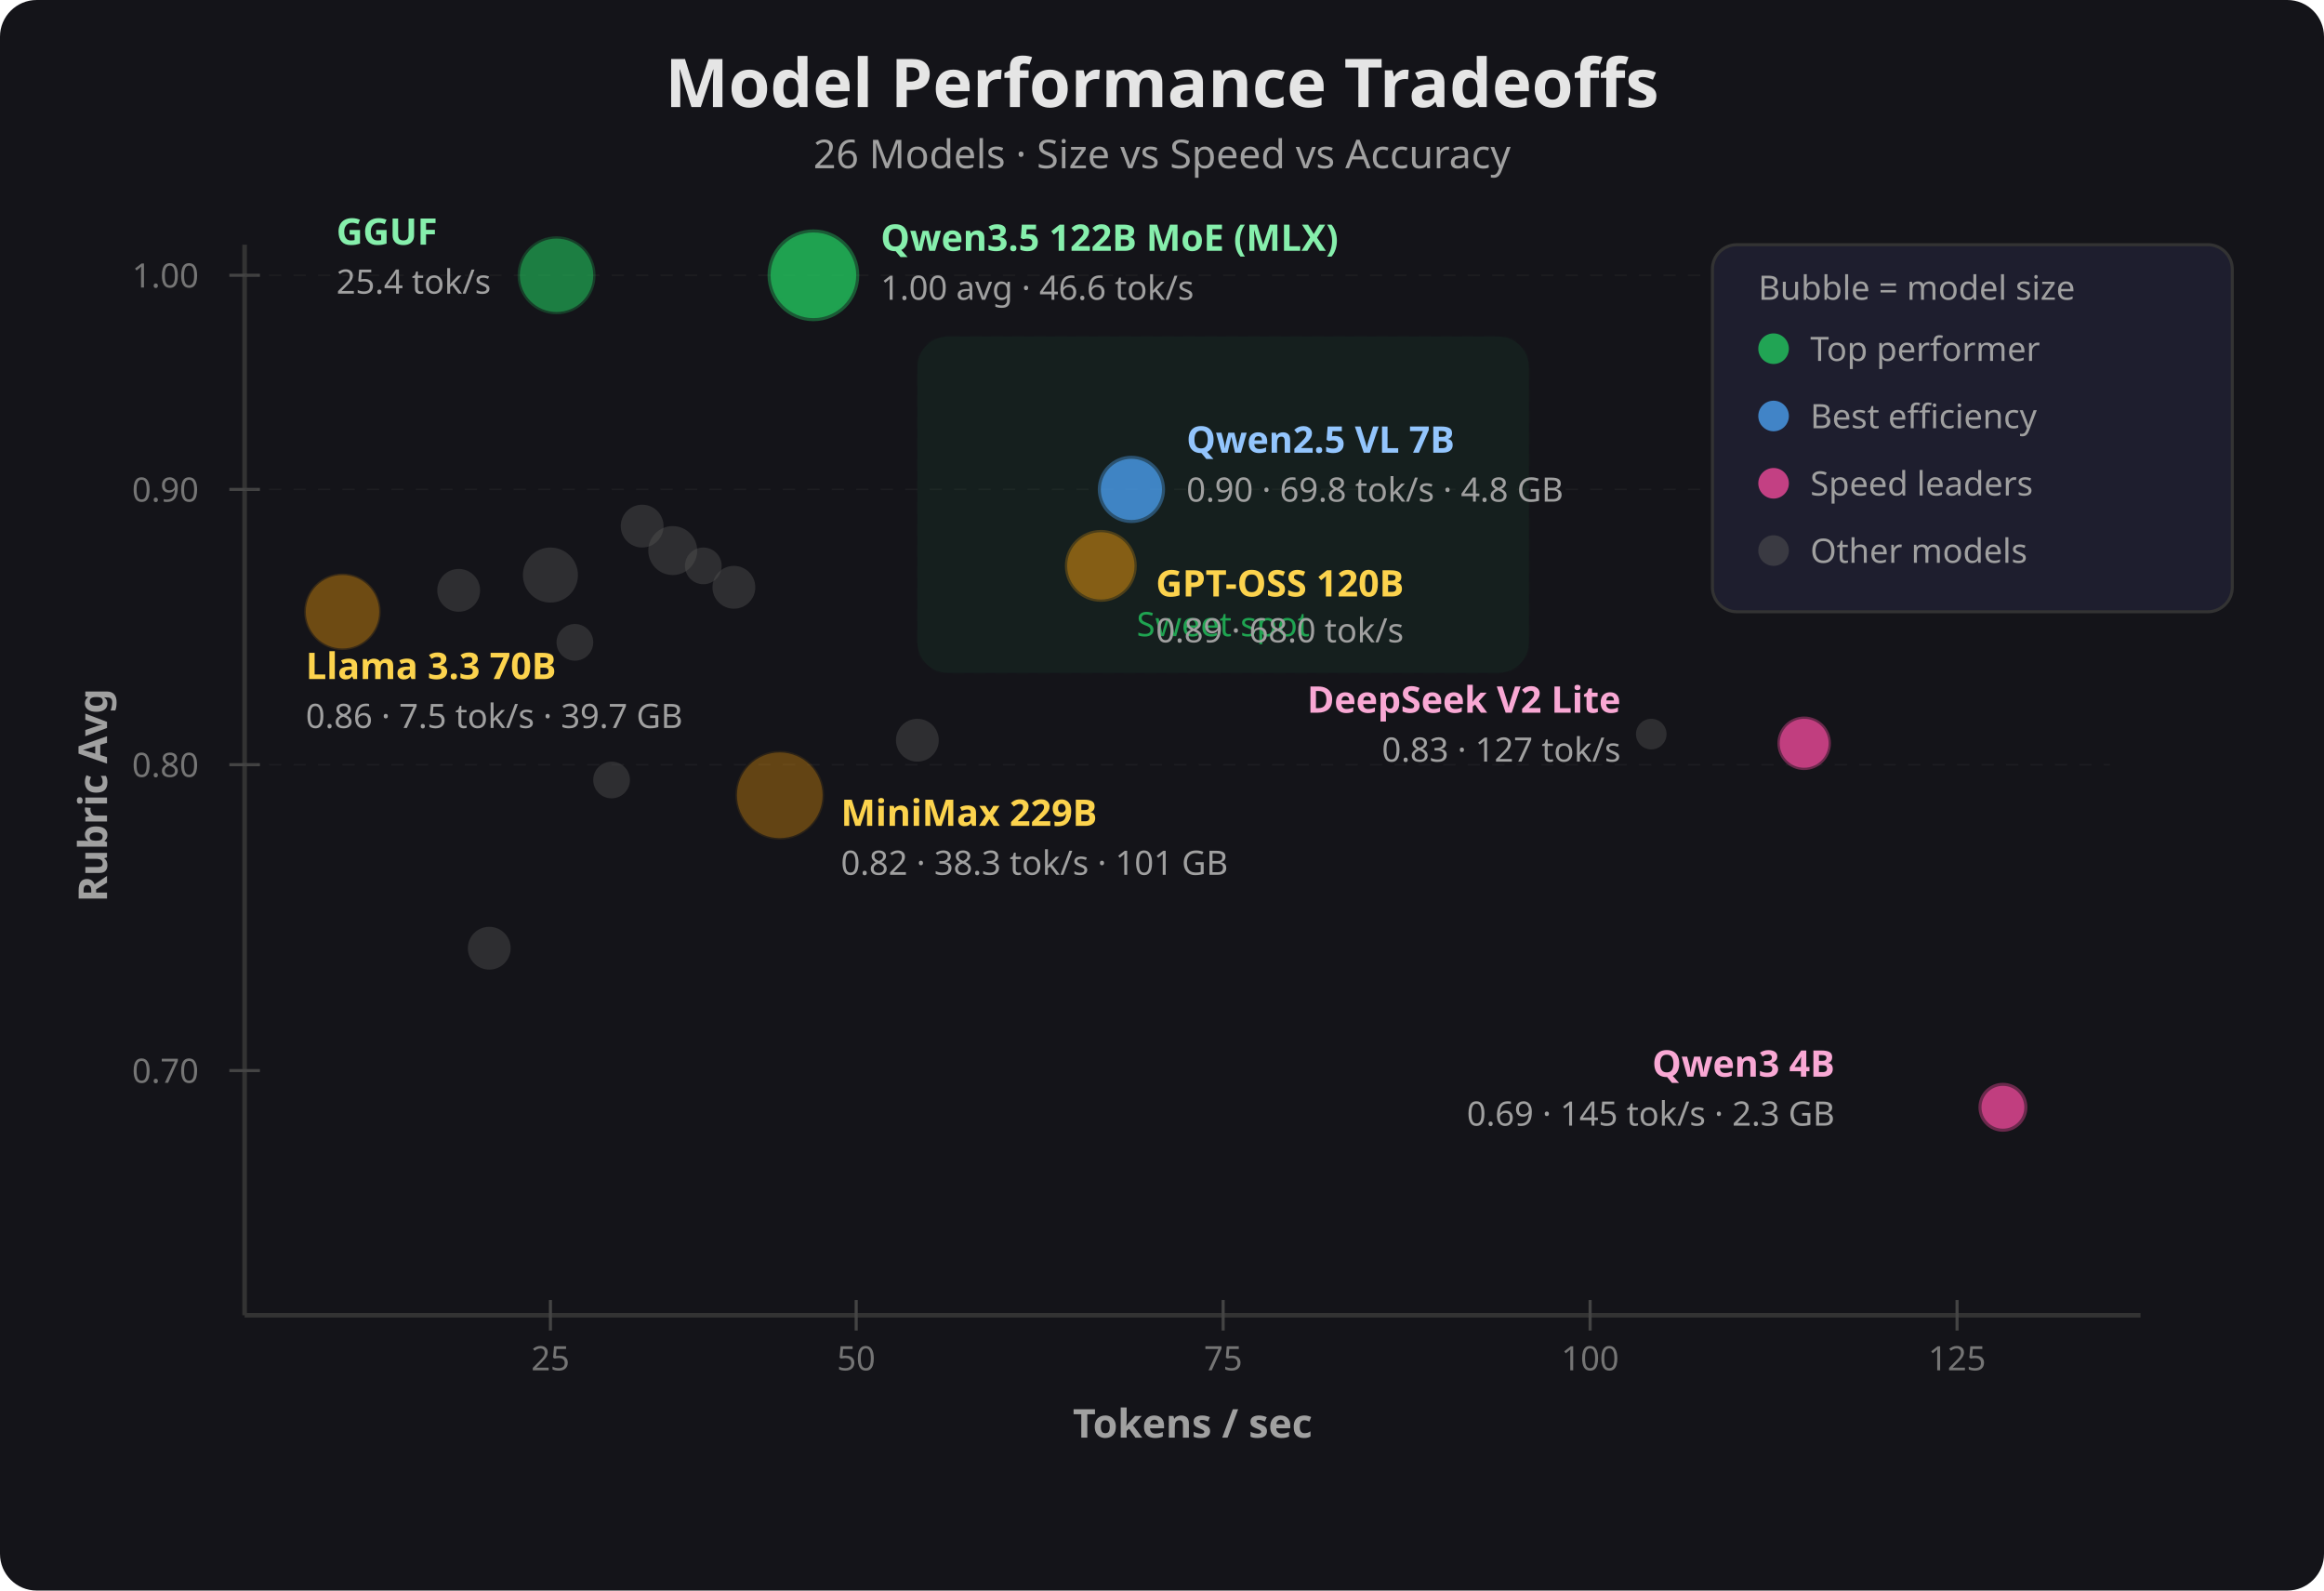
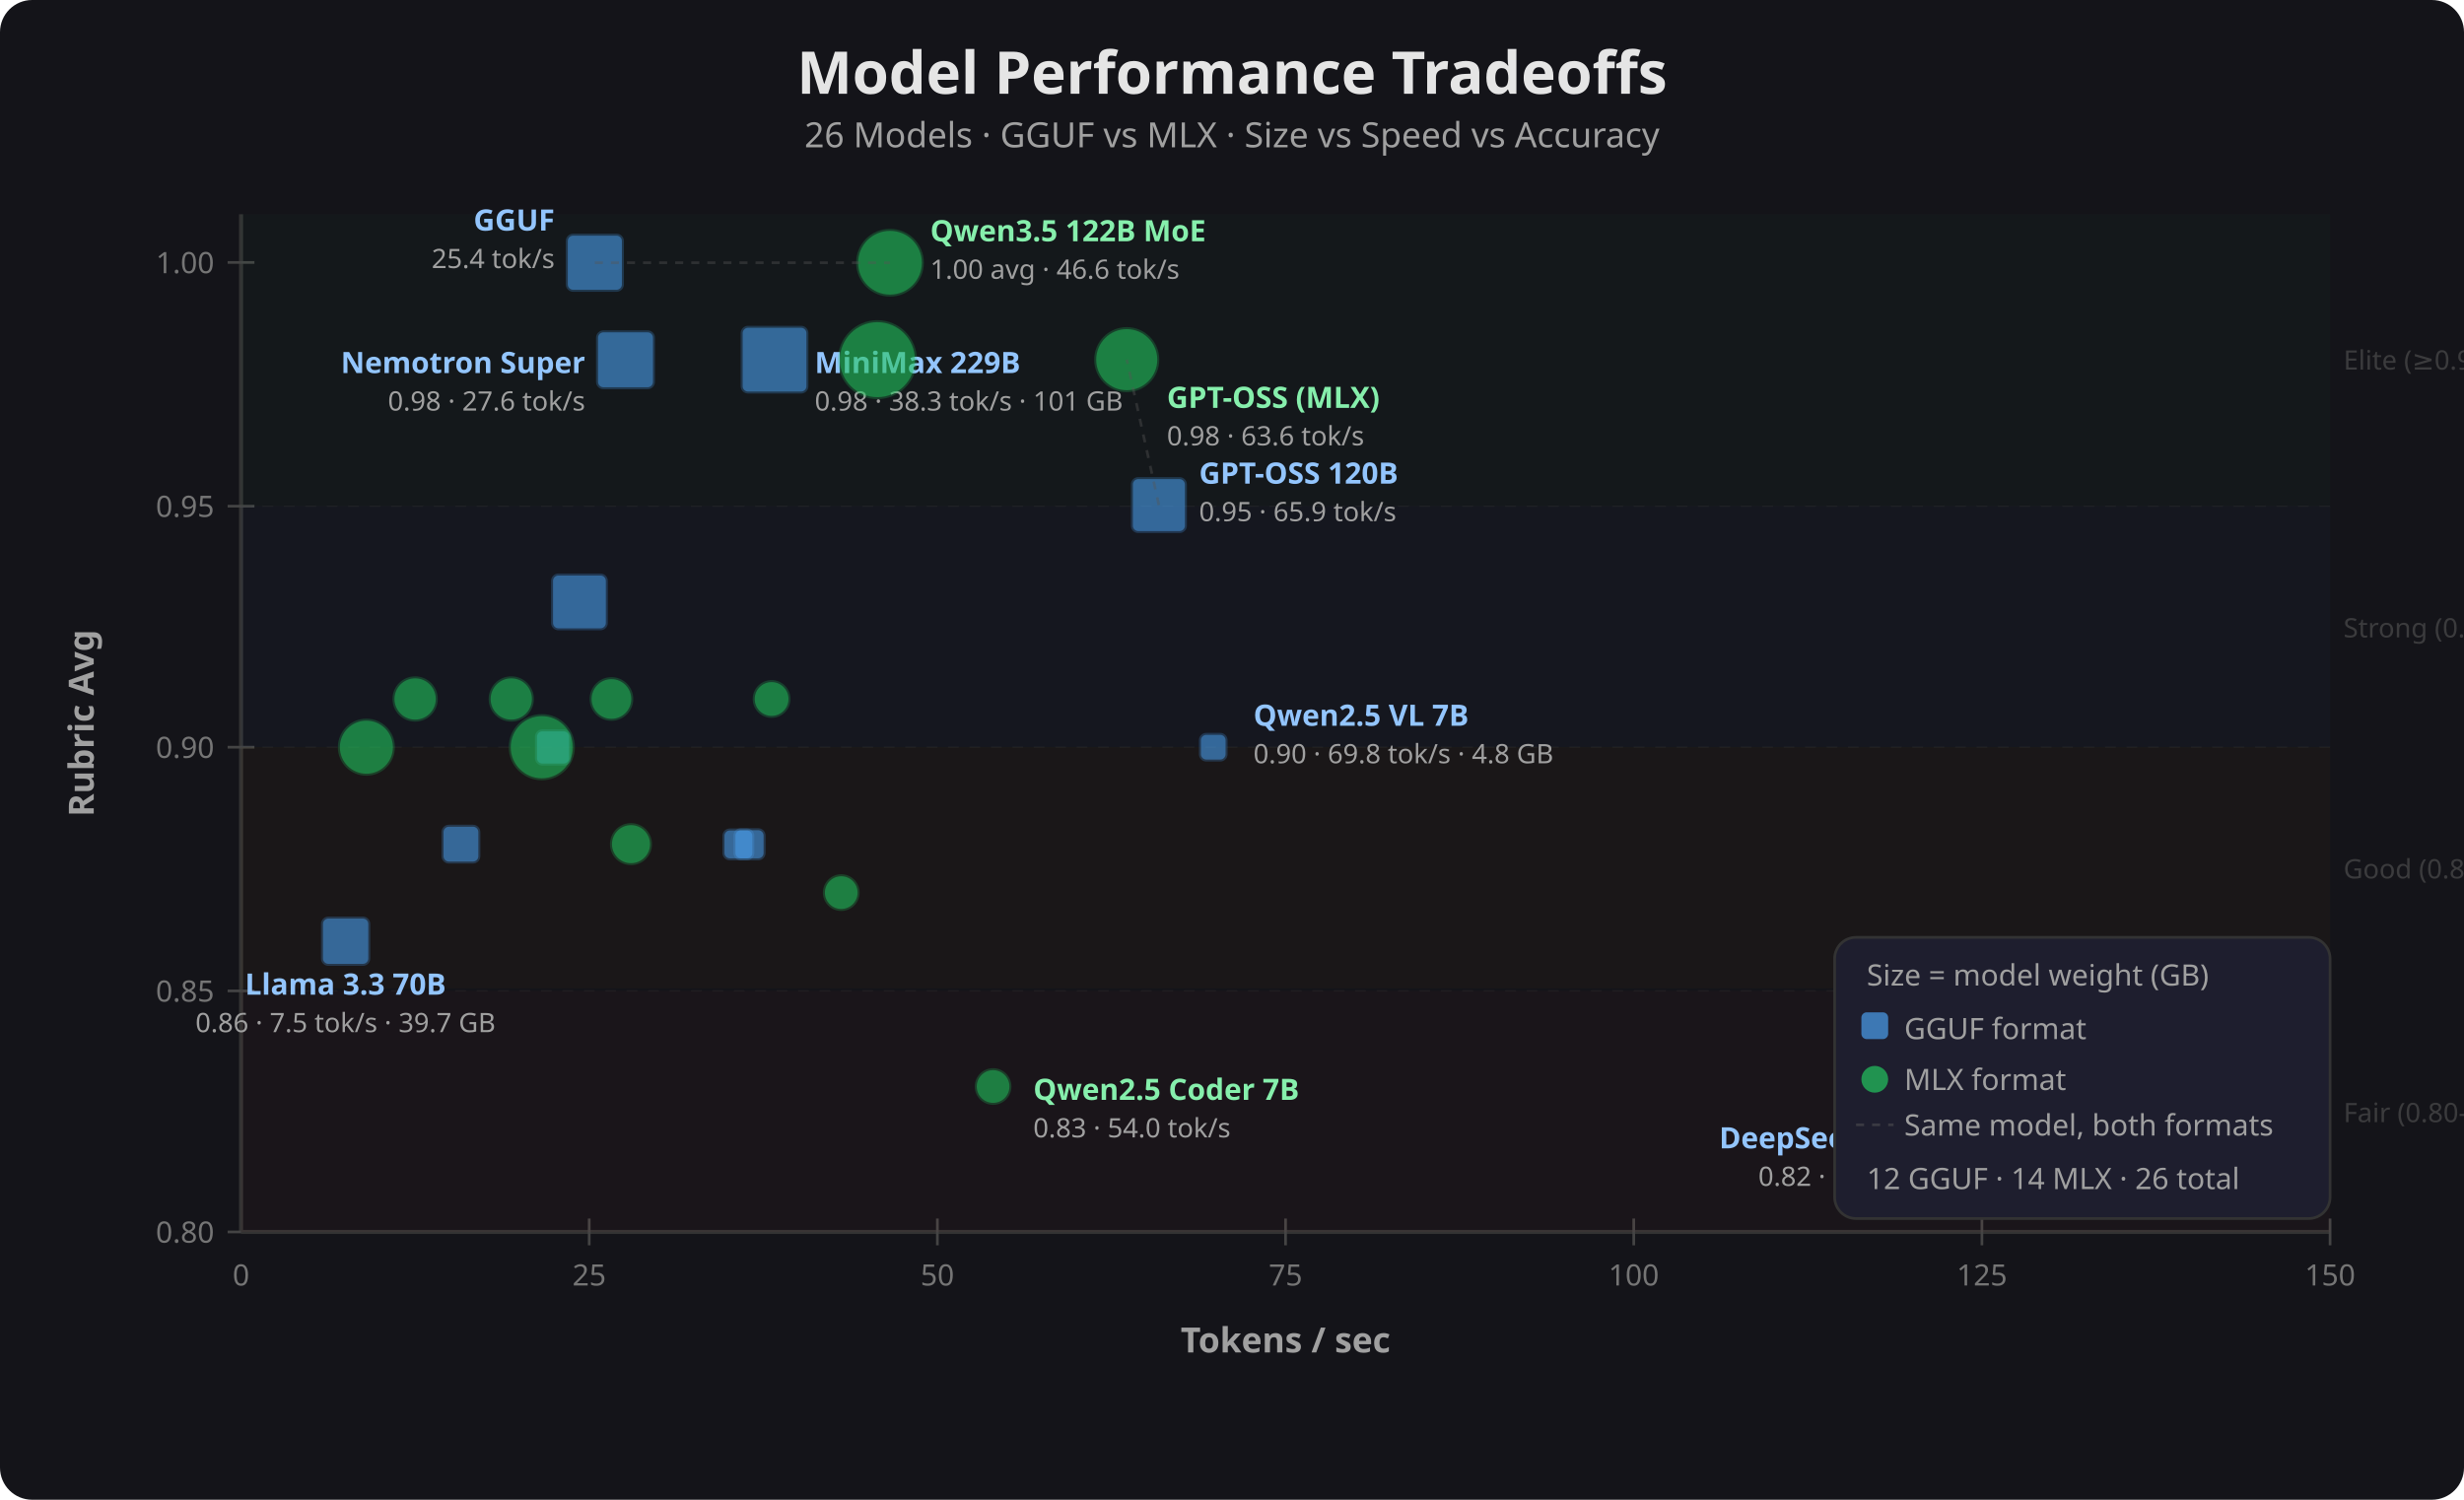
- <svg xmlns="http://www.w3.org/2000/svg" viewBox="0 0 760 520" fill="none">
+ <svg xmlns="http://www.w3.org/2000/svg" viewBox="0 0 920 560" fill="none">
  <style>
    text { font-family: 'Segoe UI', system-ui, sans-serif; }
    .title { font-size: 22px; font-weight: 700; fill: #e5e5e5; }
    .subtitle { font-size: 13px; fill: #a0a0a0; }
    .axis-label { font-size: 13px; font-weight: 600; fill: #a0a0a0; }
    .tick { font-size: 11px; fill: #757575; }
-     .model-name { font-size: 12px; font-weight: 600; }
-     .model-detail { font-size: 11px; fill: #a0a0a0; }
+     .model-name { font-size: 11px; font-weight: 600; }
+     .model-detail { font-size: 10px; fill: #a0a0a0; }
    .legend-text { font-size: 11px; fill: #a0a0a0; }
-     .sweet-label { font-size: 11px; font-weight: 500; fill: #22c55e; opacity: 0.8; }
+     .tier-label { font-size: 10px; font-weight: 500; fill: #555; }
  </style>
-   <rect width="760" height="520" rx="12" fill="#141419" />
-   <text x="380" y="35" text-anchor="middle" class="title">Model Performance Tradeoffs</text>
-   <text x="380" y="55" text-anchor="middle" class="subtitle">26 Models · Size vs Speed vs Accuracy</text>
-   <line x1="80" y1="80" x2="80" y2="430" stroke="#333" stroke-width="1.5" />
-   <text x="35" y="260" text-anchor="middle" class="axis-label" transform="rotate(-90, 35, 260)">Rubric Avg</text>
-   <line x1="75" y1="90" x2="85" y2="90" stroke="#444" stroke-width="1" />
-   <text x="65" y="94" text-anchor="end" class="tick">1.00</text>
-   <line x1="80" y1="90" x2="690" y2="90" stroke="#333" stroke-width="0.5" stroke-dasharray="4,4" opacity="0.3" />
-   <line x1="75" y1="160" x2="85" y2="160" stroke="#444" stroke-width="1" />
-   <text x="65" y="164" text-anchor="end" class="tick">0.90</text>
-   <line x1="80" y1="160" x2="690" y2="160" stroke="#333" stroke-width="0.5" stroke-dasharray="4,4" opacity="0.3" />
-   <line x1="75" y1="250" x2="85" y2="250" stroke="#444" stroke-width="1" />
-   <text x="65" y="254" text-anchor="end" class="tick">0.80</text>
-   <line x1="80" y1="250" x2="690" y2="250" stroke="#333" stroke-width="0.5" stroke-dasharray="4,4" opacity="0.3" />
-   <line x1="75" y1="350" x2="85" y2="350" stroke="#444" stroke-width="1" />
-   <text x="65" y="354" text-anchor="end" class="tick">0.70</text>
-   <line x1="80" y1="430" x2="700" y2="430" stroke="#333" stroke-width="1.5" />
-   <text x="390" y="470" text-anchor="middle" class="axis-label">Tokens / sec</text>
-   <line x1="180" y1="425" x2="180" y2="435" stroke="#444" stroke-width="1" />
-   <text x="180" y="448" text-anchor="middle" class="tick">25</text>
-   <line x1="280" y1="425" x2="280" y2="435" stroke="#444" stroke-width="1" />
-   <text x="280" y="448" text-anchor="middle" class="tick">50</text>
-   <line x1="400" y1="425" x2="400" y2="435" stroke="#444" stroke-width="1" />
-   <text x="400" y="448" text-anchor="middle" class="tick">75</text>
-   <line x1="520" y1="425" x2="520" y2="435" stroke="#444" stroke-width="1" />
-   <text x="520" y="448" text-anchor="middle" class="tick">100</text>
-   <line x1="640" y1="425" x2="640" y2="435" stroke="#444" stroke-width="1" />
-   <text x="640" y="448" text-anchor="middle" class="tick">125</text>
-   <rect x="300" y="110" width="200" height="110" rx="10" fill="#22c55e" opacity="0.06" stroke="#22c55e" stroke-opacity="0.15" stroke-dasharray="4,3" />
-   <text x="400" y="208" text-anchor="middle" class="sweet-label">Sweet spot</text>
-   <circle cx="210" cy="172" r="7" fill="#555" opacity="0.4" />
-   <circle cx="220" cy="180" r="8" fill="#555" opacity="0.4" />
-   <circle cx="240" cy="192" r="7" fill="#555" opacity="0.4" />
-   <circle cx="230" cy="185" r="6" fill="#555" opacity="0.4" />
-   <circle cx="180" cy="188" r="9" fill="#555" opacity="0.4" />
-   <circle cx="150" cy="193" r="7" fill="#555" opacity="0.4" />
-   <circle cx="188" cy="210" r="6" fill="#555" opacity="0.4" />
-   <circle cx="540" cy="240" r="5" fill="#555" opacity="0.4" />
-   <circle cx="200" cy="255" r="6" fill="#555" opacity="0.4" />
-   <circle cx="300" cy="242" r="7" fill="#555" opacity="0.4" />
-   <circle cx="160" cy="310" r="7" fill="#555" opacity="0.4" />
-   <circle cx="266" cy="90" r="14" fill="#22c55e" opacity="0.8" stroke="#22c55e" stroke-width="2" stroke-opacity="0.5" />
-   <text x="288" y="82" class="model-name" fill="#86efac">Qwen3.5 122B MoE (MLX)</text>
-   <text x="288" y="98" class="model-detail">1.00 avg · 46.6 tok/s</text>
-   <circle cx="182" cy="90" r="12" fill="#22c55e" opacity="0.6" stroke="#22c55e" stroke-width="1.5" stroke-opacity="0.4" />
-   <text x="110" y="80" class="model-name" fill="#86efac">GGUF</text>
-   <text x="110" y="96" class="model-detail">25.4 tok/s</text>
-   <circle cx="370" cy="160" r="10" fill="#4a9eed" opacity="0.8" stroke="#4a9eed" stroke-width="2" stroke-opacity="0.5" />
-   <text x="388" y="148" class="model-name" fill="#93c5fd">Qwen2.5 VL 7B</text>
-   <text x="388" y="164" class="model-detail">0.90 · 69.8 tok/s · 4.8 GB</text>
-   <circle cx="360" cy="185" r="11" fill="#f59e0b" opacity="0.5" stroke="#f59e0b" stroke-width="1.5" stroke-opacity="0.5" />
-   <text x="378" y="195" class="model-name" fill="#fcd34d">GPT-OSS 120B</text>
-   <text x="378" y="210" class="model-detail">0.89 · 68.0 tok/s</text>
-   <circle cx="590" cy="243" r="8" fill="#ec4899" opacity="0.8" stroke="#ec4899" stroke-width="1.5" stroke-opacity="0.5" />
-   <text x="530" y="233" class="model-name" fill="#f9a8d4" text-anchor="end">DeepSeek V2 Lite</text>
-   <text x="530" y="249" class="model-detail" text-anchor="end">0.83 · 127 tok/s</text>
-   <circle cx="655" cy="362" r="7" fill="#ec4899" opacity="0.8" stroke="#ec4899" stroke-width="2" stroke-opacity="0.5" />
-   <text x="600" y="352" class="model-name" fill="#f9a8d4" text-anchor="end">Qwen3 4B</text>
-   <text x="600" y="368" class="model-detail" text-anchor="end">0.69 · 145 tok/s · 2.3 GB</text>
-   <circle cx="112" cy="200" r="12" fill="#f59e0b" opacity="0.4" stroke="#f59e0b" stroke-width="1" stroke-opacity="0.4" />
-   <text x="100" y="222" class="model-name" fill="#fcd34d">Llama 3.3 70B</text>
-   <text x="100" y="238" class="model-detail">0.86 · 7.5 tok/s · 39.7 GB</text>
-   <circle cx="255" cy="260" r="14" fill="#f59e0b" opacity="0.35" stroke="#f59e0b" stroke-width="1" stroke-opacity="0.3" />
-   <text x="275" y="270" class="model-name" fill="#fcd34d">MiniMax 229B</text>
-   <text x="275" y="286" class="model-detail">0.82 · 38.3 tok/s · 101 GB</text>
-   <rect x="560" y="80" width="170" height="120" rx="8" fill="#1e1e2e" stroke="#333" stroke-width="1" />
-   <text x="575" y="98" class="legend-text" fill="#a0a0a0">Bubble = model size</text>
-   <circle cx="580" cy="114" r="5" fill="#22c55e" opacity="0.8" />
-   <text x="592" y="118" class="legend-text">Top performer</text>
-   <circle cx="580" cy="136" r="5" fill="#4a9eed" opacity="0.8" />
-   <text x="592" y="140" class="legend-text">Best efficiency</text>
-   <circle cx="580" cy="158" r="5" fill="#ec4899" opacity="0.8" />
-   <text x="592" y="162" class="legend-text">Speed leaders</text>
-   <circle cx="580" cy="180" r="5" fill="#555" opacity="0.5" />
-   <text x="592" y="184" class="legend-text">Other models</text>
+   <rect width="920" height="560" rx="12" fill="#141419" />
+   <text x="460" y="35" text-anchor="middle" class="title">Model Performance Tradeoffs</text>
+   <text x="460" y="55" text-anchor="middle" class="subtitle">26 Models · GGUF vs MLX · Size vs Speed vs Accuracy</text>
+   <line x1="90" y1="80" x2="90" y2="460" stroke="#333" stroke-width="1.5" />
+   <text x="35" y="270" text-anchor="middle" class="axis-label" transform="rotate(-90, 35, 270)">Rubric Avg</text>
+   <line x1="85" y1="98" x2="95" y2="98" stroke="#444" stroke-width="1" />
+   <text x="80" y="102" text-anchor="end" class="tick">1.00</text>
+   <line x1="85" y1="189" x2="95" y2="189" stroke="#444" stroke-width="1" />
+   <text x="80" y="193" text-anchor="end" class="tick">0.95</text>
+   <line x1="90" y1="189" x2="870" y2="189" stroke="#333" stroke-width="0.5" stroke-dasharray="4,4" opacity="0.3" />
+   <line x1="85" y1="279" x2="95" y2="279" stroke="#444" stroke-width="1" />
+   <text x="80" y="283" text-anchor="end" class="tick">0.90</text>
+   <line x1="90" y1="279" x2="870" y2="279" stroke="#333" stroke-width="0.5" stroke-dasharray="4,4" opacity="0.3" />
+   <line x1="85" y1="370" x2="95" y2="370" stroke="#444" stroke-width="1" />
+   <text x="80" y="374" text-anchor="end" class="tick">0.85</text>
+   <line x1="90" y1="370" x2="870" y2="370" stroke="#333" stroke-width="0.5" stroke-dasharray="4,4" opacity="0.3" />
+   <line x1="85" y1="460" x2="95" y2="460" stroke="#444" stroke-width="1" />
+   <text x="80" y="464" text-anchor="end" class="tick">0.80</text>
+   <line x1="90" y1="460" x2="870" y2="460" stroke="#333" stroke-width="0.5" stroke-dasharray="4,4" opacity="0.3" />
+   <line x1="90" y1="460" x2="870" y2="460" stroke="#333" stroke-width="1.5" />
+   <text x="480" y="505" text-anchor="middle" class="axis-label">Tokens / sec</text>
+   <text x="90" y="480" text-anchor="middle" class="tick">0</text>
+   <line x1="220" y1="455" x2="220" y2="465" stroke="#444" stroke-width="1" />
+   <text x="220" y="480" text-anchor="middle" class="tick">25</text>
+   <line x1="350" y1="455" x2="350" y2="465" stroke="#444" stroke-width="1" />
+   <text x="350" y="480" text-anchor="middle" class="tick">50</text>
+   <line x1="480" y1="455" x2="480" y2="465" stroke="#444" stroke-width="1" />
+   <text x="480" y="480" text-anchor="middle" class="tick">75</text>
+   <line x1="610" y1="455" x2="610" y2="465" stroke="#444" stroke-width="1" />
+   <text x="610" y="480" text-anchor="middle" class="tick">100</text>
+   <line x1="740" y1="455" x2="740" y2="465" stroke="#444" stroke-width="1" />
+   <text x="740" y="480" text-anchor="middle" class="tick">125</text>
+   <line x1="870" y1="455" x2="870" y2="465" stroke="#444" stroke-width="1" />
+   <text x="870" y="480" text-anchor="middle" class="tick">150</text>
+   <rect x="90" y="80" width="780" height="109" fill="#22c55e" opacity="0.03" />
+   <text x="875" y="138" class="tier-label" fill="#22c55e" opacity="0.6">Elite (≥0.95)</text>
+   <rect x="90" y="189" width="780" height="90" fill="#4a9eed" opacity="0.03" />
+   <text x="875" y="238" class="tier-label" fill="#4a9eed" opacity="0.6">Strong (0.90–0.94)</text>
+   <rect x="90" y="279" width="780" height="90" fill="#f59e0b" opacity="0.03" />
+   <text x="875" y="328" class="tier-label" fill="#f59e0b" opacity="0.6">Good (0.85–0.89)</text>
+   <rect x="90" y="370" width="780" height="90" fill="#ef4444" opacity="0.03" />
+   <text x="875" y="419" class="tier-label" fill="#ef4444" opacity="0.6">Fair (0.80–0.84)</text>
+   <rect x="212.0" y="88.0" width="20.2" height="20.2" rx="2" fill="#4a9eed" opacity="0.6" stroke="#4a9eed" stroke-width="1.5" stroke-opacity="0.4" />
+   <text x="207.1" y="86.1" text-anchor="end" class="model-name" fill="#93c5fd">GGUF</text>
+   <text x="207.1" y="100.1" text-anchor="end" class="model-detail">25.4 tok/s</text>
+   <rect x="223.3" y="124.1" width="20.5" height="20.5" rx="2" fill="#4a9eed" opacity="0.6" stroke="#4a9eed" stroke-width="1.5" stroke-opacity="0.4" />
+   <text x="218.5" y="139.3" text-anchor="end" class="model-name" fill="#93c5fd">Nemotron Super</text>
+   <text x="218.5" y="153.3" text-anchor="end" class="model-detail">0.98 · 27.6 tok/s</text>
+   <rect x="277.3" y="122.4" width="23.8" height="23.8" rx="2" fill="#4a9eed" opacity="0.6" stroke="#4a9eed" stroke-width="1.5" stroke-opacity="0.4" />
+   <text x="304.2" y="139.3" text-anchor="start" class="model-name" fill="#93c5fd">MiniMax 229B</text>
+   <text x="304.2" y="153.3" text-anchor="start" class="model-detail">0.98 · 38.3 tok/s · 101 GB</text>
+   <rect x="423.0" y="178.9" width="19.4" height="19.4" rx="2" fill="#4a9eed" opacity="0.6" stroke="#4a9eed" stroke-width="1.5" stroke-opacity="0.4" />
+   <text x="447.7" y="180.6" text-anchor="start" class="model-name" fill="#93c5fd">GPT-OSS 120B</text>
+   <text x="447.7" y="194.6" text-anchor="start" class="model-detail">0.95 · 65.9 tok/s</text>
+   <rect x="206.5" y="214.9" width="19.7" height="19.7" rx="2" fill="#4a9eed" opacity="0.6" stroke="#4a9eed" stroke-width="1.5" stroke-opacity="0.4" />
+   <rect x="448.4" y="274.4" width="9.2" height="9.2" rx="2" fill="#4a9eed" opacity="0.6" stroke="#4a9eed" stroke-width="1.5" stroke-opacity="0.4" />
+   <text x="468.0" y="271.0" text-anchor="start" class="model-name" fill="#93c5fd">Qwen2.5 VL 7B</text>
+   <text x="468.0" y="285.0" text-anchor="start" class="model-detail">0.90 · 69.8 tok/s · 4.8 GB</text>
+   <rect x="200.5" y="273.1" width="12.0" height="12.0" rx="2" fill="#4a9eed" opacity="0.6" stroke="#4a9eed" stroke-width="1.5" stroke-opacity="0.4" />
+   <rect x="165.6" y="308.7" width="13.0" height="13.0" rx="2" fill="#4a9eed" opacity="0.6" stroke="#4a9eed" stroke-width="1.5" stroke-opacity="0.4" />
+   <rect x="274.6" y="310.0" width="10.5" height="10.5" rx="2" fill="#4a9eed" opacity="0.6" stroke="#4a9eed" stroke-width="1.5" stroke-opacity="0.4" />
+   <rect x="270.5" y="310.1" width="10.4" height="10.4" rx="2" fill="#4a9eed" opacity="0.6" stroke="#4a9eed" stroke-width="1.5" stroke-opacity="0.4" />
+   <rect x="120.6" y="343.0" width="16.9" height="16.9" rx="2" fill="#4a9eed" opacity="0.6" stroke="#4a9eed" stroke-width="1.5" stroke-opacity="0.4" />
+   <text x="129.0" y="371.4" text-anchor="middle" class="model-name" fill="#93c5fd">Llama 3.3 70B</text>
+   <text x="129.0" y="385.4" text-anchor="middle" class="model-detail">0.86 · 7.5 tok/s · 39.7 GB</text>
+   <rect x="745.6" y="418.5" width="10.6" height="10.6" rx="2" fill="#4a9eed" opacity="0.6" stroke="#4a9eed" stroke-width="1.5" stroke-opacity="0.4" />
+   <text x="735.9" y="428.8" text-anchor="end" class="model-name" fill="#93c5fd">DeepSeek V2 Lite</text>
+   <text x="735.9" y="442.8" text-anchor="end" class="model-detail">0.82 · 127.1 tok/s</text>
+   <circle cx="332.3" cy="98.1" r="11.9" fill="#22c55e" opacity="0.6" stroke="#22c55e" stroke-width="1.5" stroke-opacity="0.4" />
+   <text x="347.3" y="90.1" text-anchor="start" class="model-name" fill="#86efac">Qwen3.5 122B MoE</text>
+   <text x="347.3" y="104.1" text-anchor="start" class="model-detail">1.00 avg · 46.6 tok/s</text>
+   <circle cx="327.6" cy="134.3" r="14.0" fill="#22c55e" opacity="0.6" stroke="#22c55e" stroke-width="1.5" stroke-opacity="0.4" />
+   <circle cx="420.7" cy="134.3" r="11.4" fill="#22c55e" opacity="0.6" stroke="#22c55e" stroke-width="1.5" stroke-opacity="0.4" />
+   <text x="435.7" y="152.3" text-anchor="start" class="model-name" fill="#86efac">GPT-OSS (MLX)</text>
+   <text x="435.7" y="166.3" text-anchor="start" class="model-detail">0.98 · 63.6 tok/s</text>
+   <circle cx="155.0" cy="261.0" r="7.7" fill="#22c55e" opacity="0.6" stroke="#22c55e" stroke-width="1.5" stroke-opacity="0.4" />
+   <circle cx="190.9" cy="261.0" r="7.7" fill="#22c55e" opacity="0.6" stroke="#22c55e" stroke-width="1.5" stroke-opacity="0.4" />
+   <circle cx="228.3" cy="261.0" r="7.4" fill="#22c55e" opacity="0.6" stroke="#22c55e" stroke-width="1.5" stroke-opacity="0.4" />
+   <circle cx="288.1" cy="261.0" r="6.3" fill="#22c55e" opacity="0.6" stroke="#22c55e" stroke-width="1.5" stroke-opacity="0.4" />
+   <circle cx="136.8" cy="279.0" r="9.9" fill="#22c55e" opacity="0.6" stroke="#22c55e" stroke-width="1.5" stroke-opacity="0.4" />
+   <circle cx="202.3" cy="279.0" r="11.6" fill="#22c55e" opacity="0.6" stroke="#22c55e" stroke-width="1.5" stroke-opacity="0.4" />
+   <circle cx="235.6" cy="315.2" r="7.1" fill="#22c55e" opacity="0.6" stroke="#22c55e" stroke-width="1.5" stroke-opacity="0.4" />
+   <circle cx="314.1" cy="333.3" r="6.1" fill="#22c55e" opacity="0.6" stroke="#22c55e" stroke-width="1.5" stroke-opacity="0.4" />
+   <circle cx="838.8" cy="369.5" r="6.3" fill="#22c55e" opacity="0.6" stroke="#22c55e" stroke-width="1.5" stroke-opacity="0.4" />
+   <text x="823.8" y="359.5" text-anchor="end" class="model-name" fill="#86efac">DeepSeek V2 Lite (MLX)</text>
+   <text x="823.8" y="373.5" text-anchor="end" class="model-detail">0.85 · 144.0 tok/s</text>
+   <circle cx="832.6" cy="369.5" r="4.7" fill="#22c55e" opacity="0.6" stroke="#22c55e" stroke-width="1.5" stroke-opacity="0.4" />
+   <text x="817.6" y="381.5" text-anchor="end" class="model-name" fill="#86efac">Qwen3 4B</text>
+   <text x="817.6" y="395.5" text-anchor="end" class="model-detail">0.85 · 142.8 tok/s · 2.3 GB</text>
+   <circle cx="370.8" cy="405.7" r="6.1" fill="#22c55e" opacity="0.6" stroke="#22c55e" stroke-width="1.5" stroke-opacity="0.4" />
+   <text x="385.8" y="410.7" text-anchor="start" class="model-name" fill="#86efac">Qwen2.5 Coder 7B</text>
+   <text x="385.8" y="424.7" text-anchor="start" class="model-detail">0.83 · 54.0 tok/s</text>
+   <line x1="222.1" y1="98.1" x2="332.3" y2="98.1" stroke="#555" stroke-width="1" stroke-dasharray="3,3" opacity="0.4" />
+   <line x1="432.7" y1="188.6" x2="420.7" y2="134.3" stroke="#555" stroke-width="1" stroke-dasharray="3,3" opacity="0.4" />
+   <line x1="750.9" y1="423.8" x2="838.8" y2="369.5" stroke="#555" stroke-width="1" stroke-dasharray="3,3" opacity="0.4" />
+   <rect x="685" y="350" width="185" height="105" rx="8" fill="#1e1e2e" stroke="#333" stroke-width="1" />
+   <text x="697" y="368" class="legend-text" fill="#a0a0a0">Size = model weight (GB)</text>
+   <rect x="695" y="378" width="10" height="10" rx="2" fill="#4a9eed" opacity="0.7" />
+   <text x="711" y="388" class="legend-text">GGUF format</text>
+   <circle cx="700" cy="403" r="5" fill="#22c55e" opacity="0.7" />
+   <text x="711" y="407" class="legend-text">MLX format</text>
+   <line x1="693" y1="420" x2="707" y2="420" stroke="#555" stroke-width="1" stroke-dasharray="3,3" opacity="0.5" />
+   <text x="711" y="424" class="legend-text">Same model, both formats</text>
+   <text x="697" y="444" class="legend-text" fill="#757575">12 GGUF · 14 MLX · 26 total</text>
</svg>
